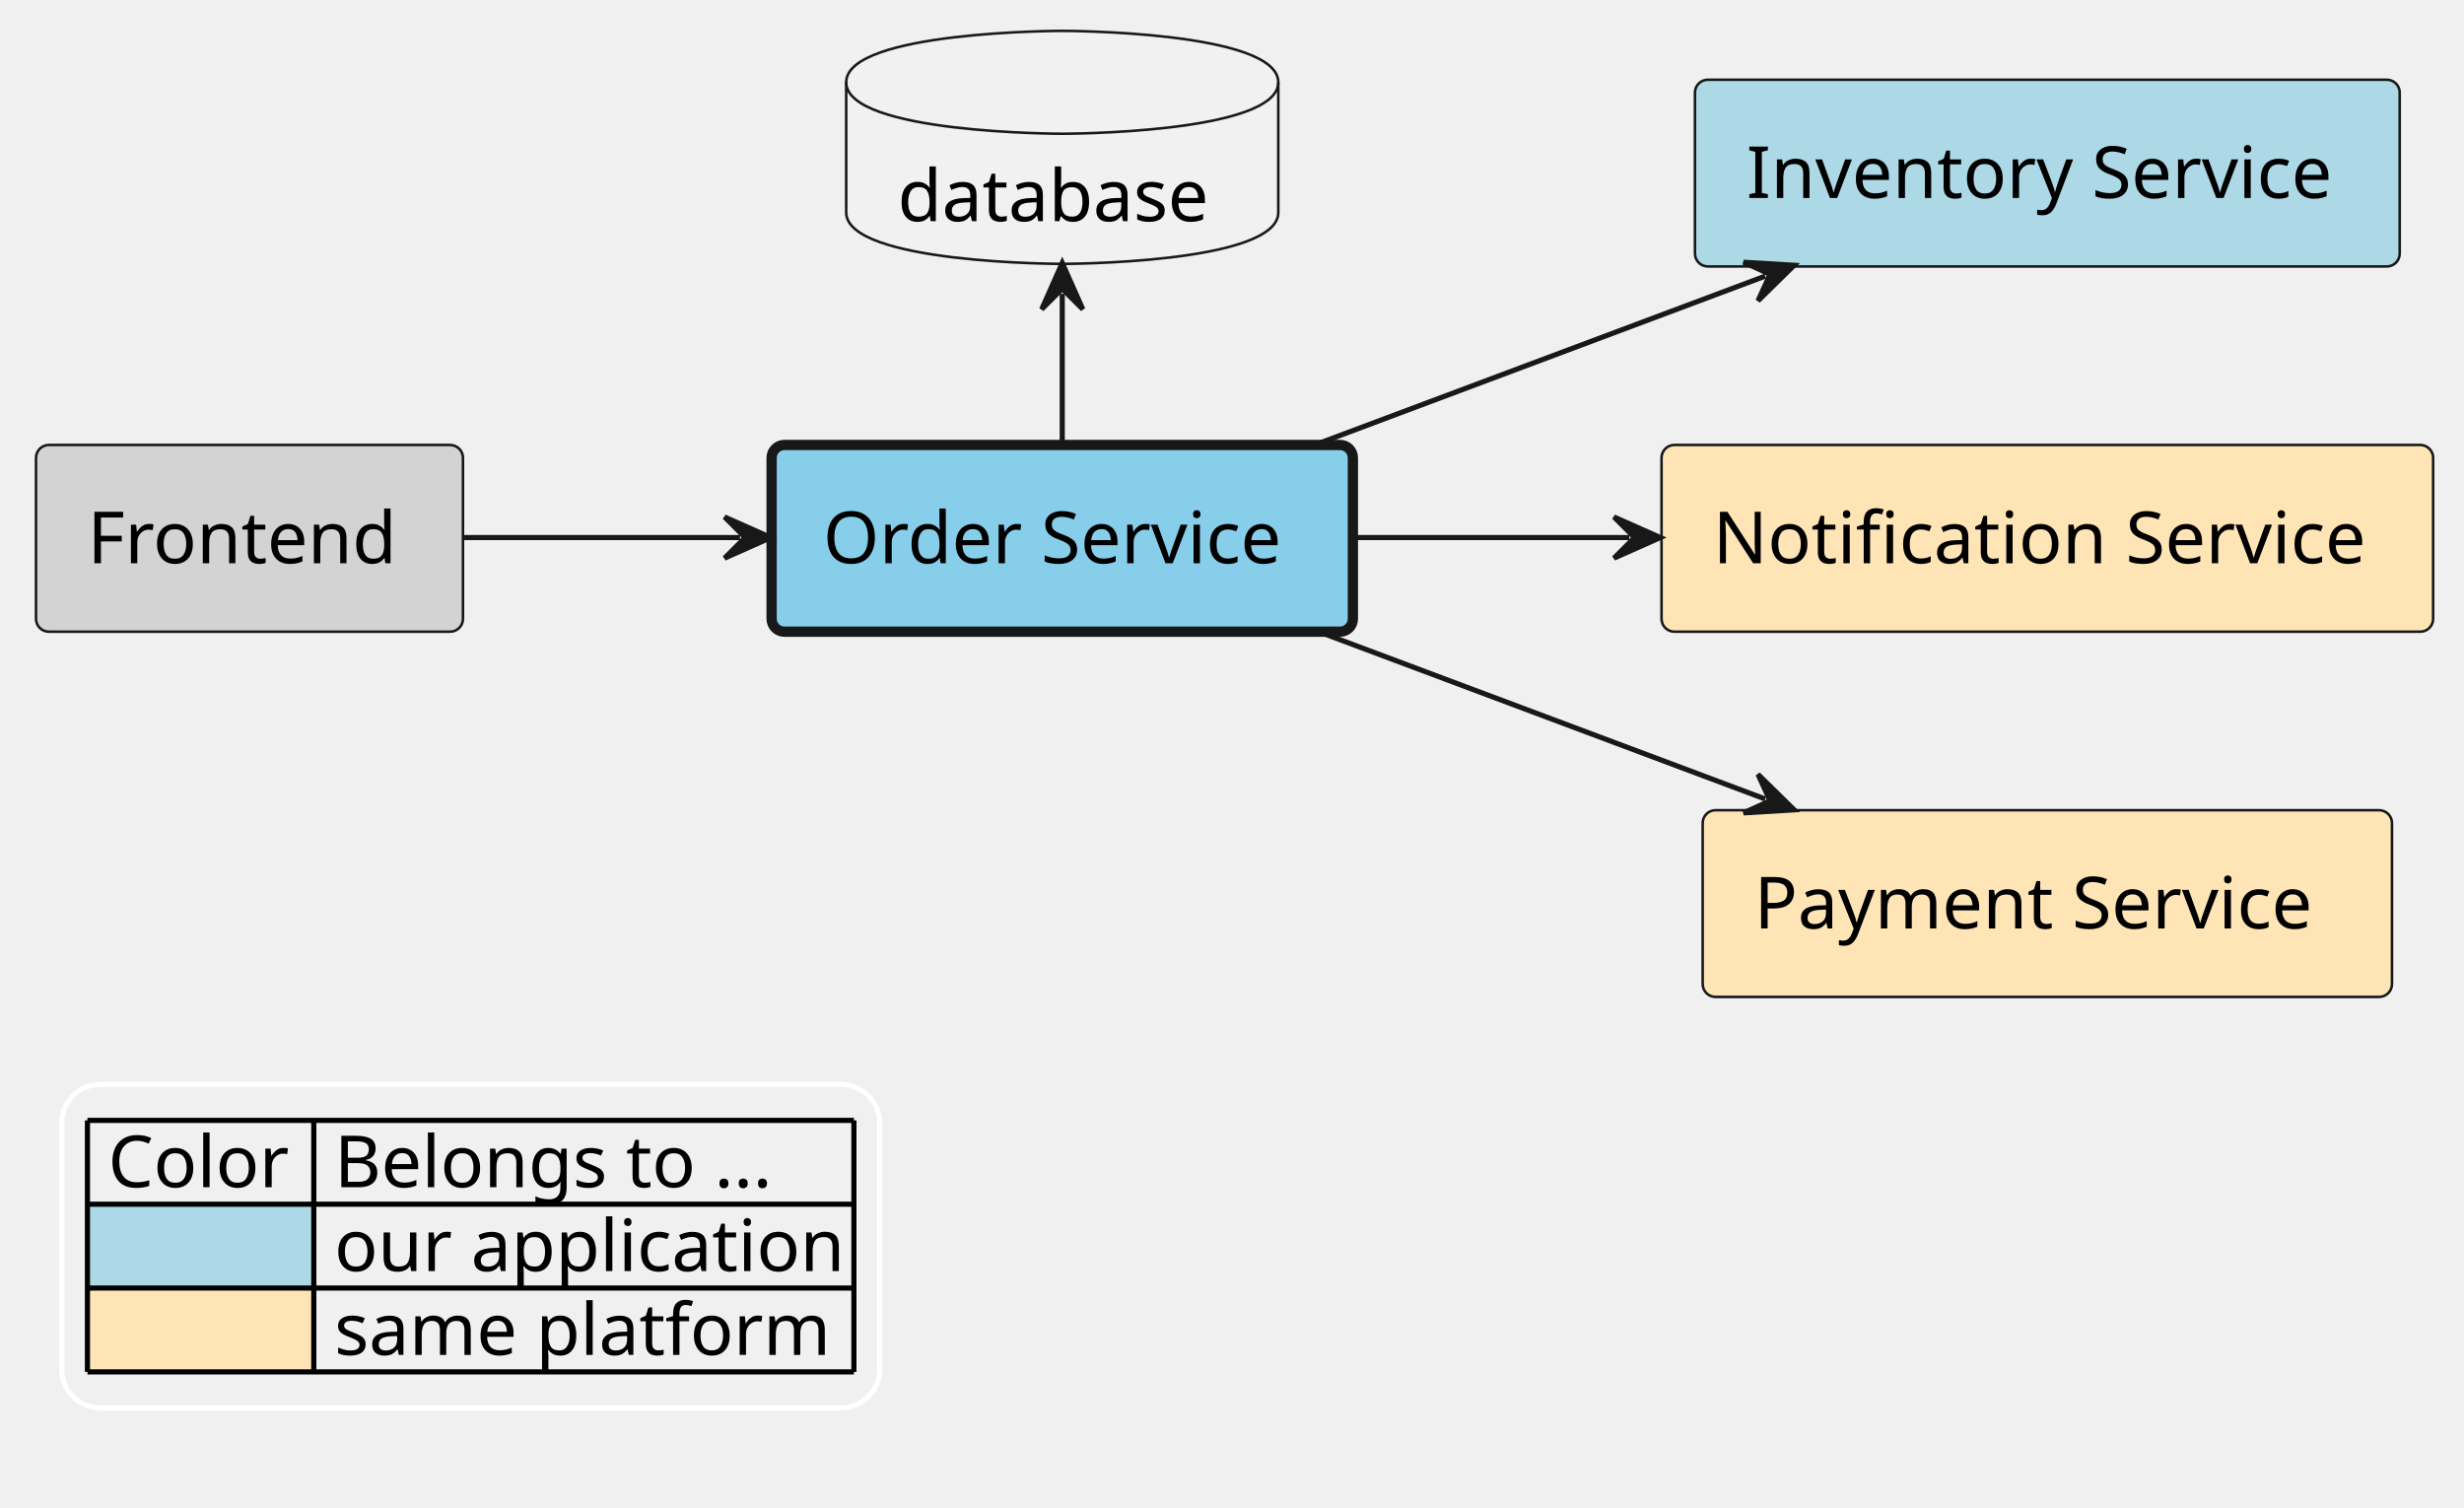
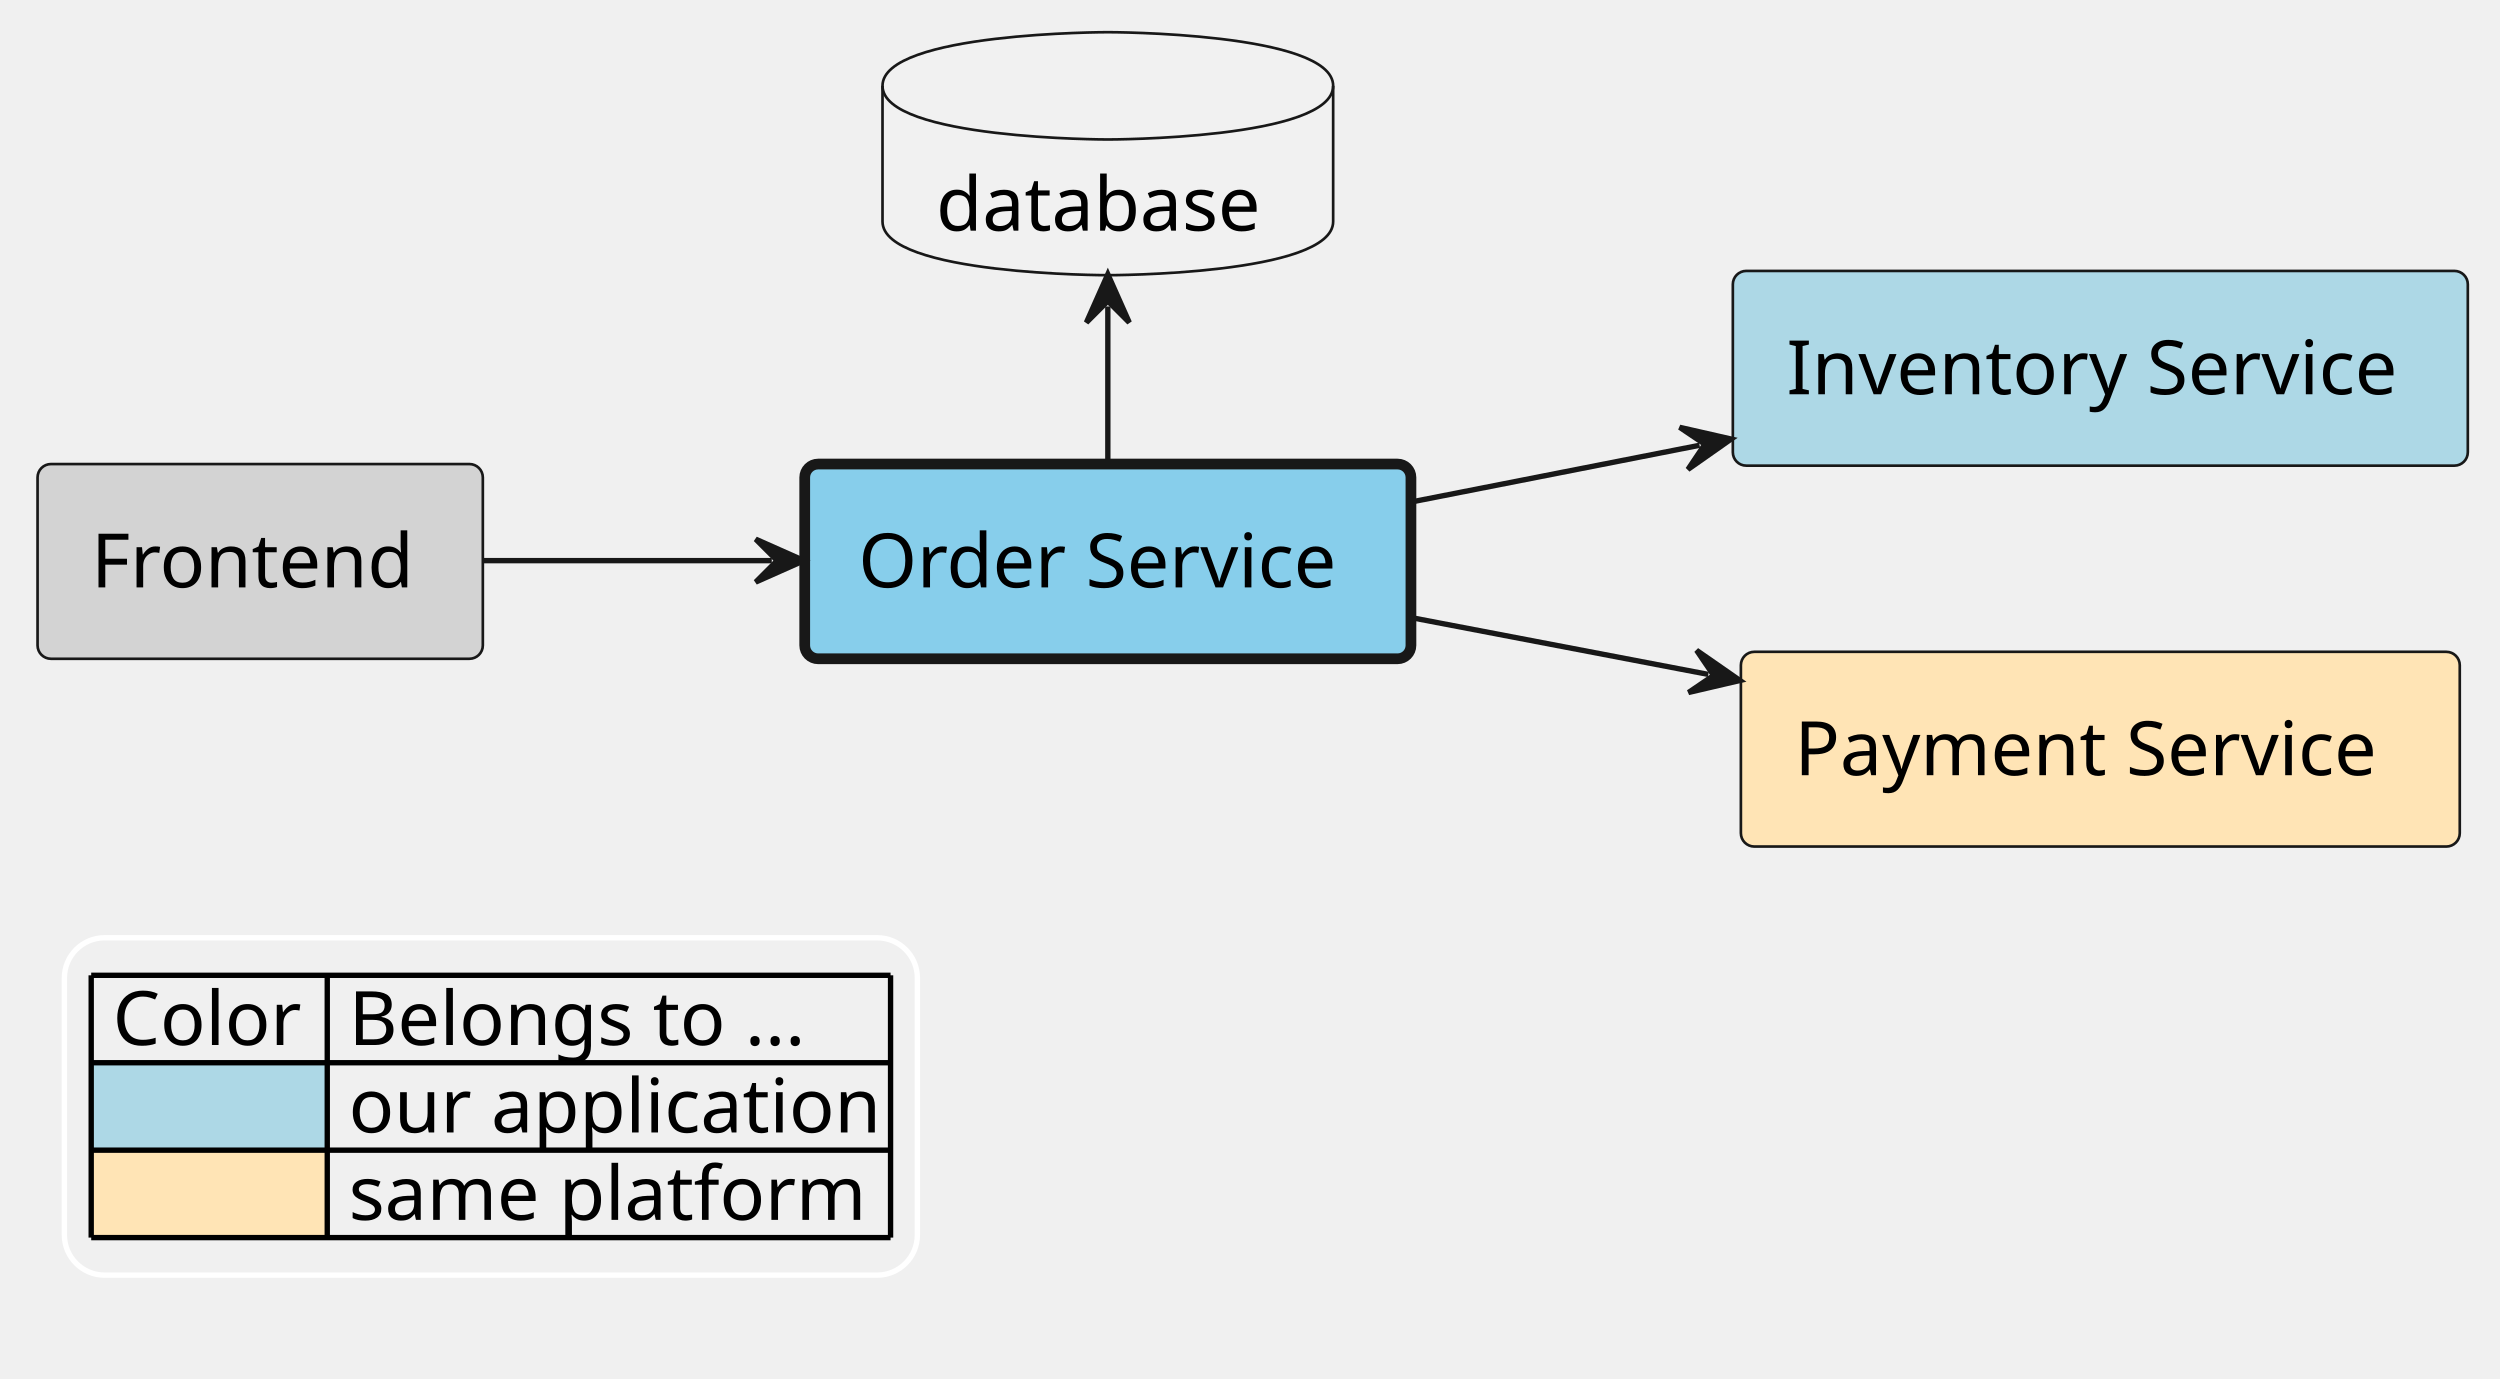
- <svg xmlns="http://www.w3.org/2000/svg" contentStyleType="text/css" height="293px" preserveAspectRatio="none" style="width:479px;height:293px;background:#FFFFFF;" version="1.1" viewBox="0 0 479 293" width="479px" zoomAndPan="magnify">
+ <svg xmlns="http://www.w3.org/2000/svg" contentStyleType="text/css" height="257px" preserveAspectRatio="none" style="width:466px;height:257px;background:#FFFFFF;" version="1.1" viewBox="0 0 466 257" width="466px" zoomAndPan="magnify">
  <defs />
  <g>
    <g id="elem_platform__application__frontend">
      <rect fill="#D3D3D3" height="36.297" rx="2.5" ry="2.5" style="stroke:#181818;stroke-width:0.5;" width="83" x="7" y="86.5" />
      <text fill="#000000" font-family="sans-serif" font-size="14" lengthAdjust="spacing" textLength="63" x="17" y="109.495">Frontend</text>
    </g>
    <g id="elem_platform__application__order_service">
      <rect fill="#87CEEB" height="36.297" rx="2.5" ry="2.5" style="stroke:#181818;stroke-width:2.0;" width="113" x="150" y="86.5" />
      <text fill="#000000" font-family="sans-serif" font-size="14" lengthAdjust="spacing" textLength="93" x="160" y="109.495">Order Service</text>
    </g>
    <g id="elem_platform__application__order_database">
      <path d="M164.5,16 C164.5,6 206.5,6 206.5,6 C206.5,6 248.5,6 248.5,16 L248.5,41.297 C248.5,51.297 206.5,51.297 206.5,51.297 C206.5,51.297 164.5,51.297 164.5,41.297 L164.5,16 " fill="#F1F1F1" style="stroke:#181818;stroke-width:0.5;" />
      <path d="M164.5,16 C164.5,26 206.5,26 206.5,26 C206.5,26 248.5,26 248.5,16 " fill="none" style="stroke:#181818;stroke-width:0.5;" />
      <text fill="#000000" font-family="sans-serif" font-size="14" lengthAdjust="spacing" textLength="64" x="174.5" y="42.995">database</text>
    </g>
    <g id="elem_platform__application__inventory_service">
-       <rect fill="#ADD8E6" height="36.297" rx="2.5" ry="2.5" style="stroke:#181818;stroke-width:0.5;" width="137" x="329.5" y="15.5" />
-       <text fill="#000000" font-family="sans-serif" font-size="14" lengthAdjust="spacing" textLength="117" x="339.5" y="38.495">Inventory Service</text>
-     </g>
-     <g id="elem_platform__notification_service">
-       <rect fill="#FFE4B5" height="36.297" rx="2.5" ry="2.5" style="stroke:#181818;stroke-width:0.5;" width="150" x="323" y="86.5" />
-       <text fill="#000000" font-family="sans-serif" font-size="14" lengthAdjust="spacing" textLength="130" x="333" y="109.495">Notification Service</text>
+       <rect fill="#ADD8E6" height="36.297" rx="2.5" ry="2.5" style="stroke:#181818;stroke-width:0.5;" width="137" x="323" y="50.5" />
+       <text fill="#000000" font-family="sans-serif" font-size="14" lengthAdjust="spacing" textLength="117" x="333" y="73.495">Inventory Service</text>
    </g>
    <g id="elem_platform__payment_service">
-       <rect fill="#FFE4B5" height="36.297" rx="2.5" ry="2.5" style="stroke:#181818;stroke-width:0.5;" width="134" x="331" y="157.5" />
-       <text fill="#000000" font-family="sans-serif" font-size="14" lengthAdjust="spacing" textLength="114" x="341" y="180.495">Payment Service</text>
+       <rect fill="#FFE4B5" height="36.297" rx="2.5" ry="2.5" style="stroke:#181818;stroke-width:0.5;" width="134" x="324.5" y="121.5" />
+       <text fill="#000000" font-family="sans-serif" font-size="14" lengthAdjust="spacing" textLength="114" x="334.5" y="144.495">Payment Service</text>
    </g>
    <g id="link_platform__application__frontend_platform__application__order_service">
      <path d="M90.08,104.5 C108.32,104.5 124.13,104.5 143.86,104.5 " fill="none" id="platform__application__frontend-to-platform__application__order_service" style="stroke:#181818;stroke-width:1.0;" />
      <polygon fill="#181818" points="149.86,104.5,140.86,100.5,144.86,104.5,140.86,108.5,149.86,104.5" style="stroke:#181818;stroke-width:1.0;" />
    </g>
    <g id="link_platform__application__order_database_platform__application__order_service">
      <path d="M206.5,57.12 C206.5,57.12 206.5,79.17 206.5,79.17 C206.5,79.17 206.5,82.3 206.5,86.36 " fill="none" id="platform__application__order_database-backto-platform__application__order_service" style="stroke:#181818;stroke-width:1.0;" />
      <polygon fill="#181818" points="206.5,51.12,202.5,60.12,206.5,56.12,210.5,60.12,206.5,51.12" style="stroke:#181818;stroke-width:1.0;" />
    </g>
-     <g id="link_platform__application__order_service_platform__notification_service">
-       <path d="M263.08,104.5 C281.75,104.5 296.89,104.5 316.76,104.5 " fill="none" id="platform__application__order_service-to-platform__notification_service" style="stroke:#181818;stroke-width:1.0;" />
-       <polygon fill="#181818" points="322.76,104.5,313.76,100.5,317.76,104.5,313.76,108.5,322.76,104.5" style="stroke:#181818;stroke-width:1.0;" />
-     </g>
    <g id="link_platform__application__order_service_platform__application__inventory_service">
-       <path d="M255.81,86.4 C284.32,75.72 314.661,64.344 343.161,53.674 " fill="none" id="platform__application__order_service-to-platform__application__inventory_service" style="stroke:#181818;stroke-width:1.0;" />
-       <polygon fill="#181818" points="348.78,51.57,338.949,50.98,344.097,53.323,341.754,58.472,348.78,51.57" style="stroke:#181818;stroke-width:1.0;" />
+       <path d="M263.4,93.5 C282.11,89.82 297.283,86.838 316.803,82.998 " fill="none" id="platform__application__order_service-to-platform__application__inventory_service" style="stroke:#181818;stroke-width:1.0;" />
+       <polygon fill="#181818" points="322.69,81.84,313.087,79.652,317.784,82.805,314.631,87.502,322.69,81.84" style="stroke:#181818;stroke-width:1.0;" />
    </g>
    <g id="link_platform__application__order_service_platform__payment_service">
-       <path d="M255.81,122.6 C284.32,133.28 314.661,144.656 343.161,155.326 " fill="none" id="platform__application__order_service-to-platform__payment_service" style="stroke:#181818;stroke-width:1.0;" />
-       <polygon fill="#181818" points="348.78,157.43,341.754,150.528,344.097,155.677,338.949,158.02,348.78,157.43" style="stroke:#181818;stroke-width:1.0;" />
+       <path d="M263.4,115.19 C282.64,118.87 298.467,121.893 318.437,125.713 " fill="none" id="platform__application__order_service-to-platform__payment_service" style="stroke:#181818;stroke-width:1.0;" />
+       <polygon fill="#181818" points="324.33,126.84,316.242,121.22,319.419,125.901,314.739,129.078,324.33,126.84" style="stroke:#181818;stroke-width:1.0;" />
    </g>
-     <rect fill="none" height="62.891" id="_legend" rx="7.5" ry="7.5" style="stroke:#FFFFFF;stroke-width:1.0;" width="159" x="12" y="210.797" />
-     <text fill="#000000" font-family="sans-serif" font-size="14" lengthAdjust="spacing" textLength="36" x="21" y="230.792">Color</text>
-     <text fill="#000000" font-family="sans-serif" font-size="14" lengthAdjust="spacing" textLength="91" x="65" y="230.792">Belongs to ...</text>
-     <rect fill="#ADD8E6" height="16.297" style="stroke:none;stroke-width:1.0;" width="44" x="17" y="234.094" />
-     <text fill="#000000" font-family="sans-serif" font-size="14" lengthAdjust="spacing" textLength="4" x="17" y="247.089"> </text>
-     <text fill="#000000" font-family="sans-serif" font-size="14" lengthAdjust="spacing" textLength="101" x="65" y="247.089">our application</text>
-     <rect fill="#FFE4B5" height="16.297" style="stroke:none;stroke-width:1.0;" width="44" x="17" y="250.391" />
-     <text fill="#000000" font-family="sans-serif" font-size="14" lengthAdjust="spacing" textLength="4" x="17" y="263.386"> </text>
-     <text fill="#000000" font-family="sans-serif" font-size="14" lengthAdjust="spacing" textLength="98" x="65" y="263.386">same platform</text>
-     <line style="stroke:#000000;stroke-width:1.0;" x1="17" x2="166" y1="217.797" y2="217.797" />
-     <line style="stroke:#000000;stroke-width:1.0;" x1="17" x2="166" y1="234.094" y2="234.094" />
-     <line style="stroke:#000000;stroke-width:1.0;" x1="17" x2="166" y1="250.391" y2="250.391" />
-     <line style="stroke:#000000;stroke-width:1.0;" x1="17" x2="166" y1="266.688" y2="266.688" />
-     <line style="stroke:#000000;stroke-width:1.0;" x1="17" x2="17" y1="217.797" y2="266.688" />
-     <line style="stroke:#000000;stroke-width:1.0;" x1="61" x2="61" y1="217.797" y2="266.688" />
-     <line style="stroke:#000000;stroke-width:1.0;" x1="166" x2="166" y1="217.797" y2="266.688" />
+     <rect fill="none" height="62.891" id="_legend" rx="7.5" ry="7.5" style="stroke:#FFFFFF;stroke-width:1.0;" width="159" x="12" y="174.797" />
+     <text fill="#000000" font-family="sans-serif" font-size="14" lengthAdjust="spacing" textLength="36" x="21" y="194.792">Color</text>
+     <text fill="#000000" font-family="sans-serif" font-size="14" lengthAdjust="spacing" textLength="91" x="65" y="194.792">Belongs to ...</text>
+     <rect fill="#ADD8E6" height="16.297" style="stroke:none;stroke-width:1.0;" width="44" x="17" y="198.094" />
+     <text fill="#000000" font-family="sans-serif" font-size="14" lengthAdjust="spacing" textLength="4" x="17" y="211.089"> </text>
+     <text fill="#000000" font-family="sans-serif" font-size="14" lengthAdjust="spacing" textLength="101" x="65" y="211.089">our application</text>
+     <rect fill="#FFE4B5" height="16.297" style="stroke:none;stroke-width:1.0;" width="44" x="17" y="214.391" />
+     <text fill="#000000" font-family="sans-serif" font-size="14" lengthAdjust="spacing" textLength="4" x="17" y="227.386"> </text>
+     <text fill="#000000" font-family="sans-serif" font-size="14" lengthAdjust="spacing" textLength="98" x="65" y="227.386">same platform</text>
+     <line style="stroke:#000000;stroke-width:1.0;" x1="17" x2="166" y1="181.797" y2="181.797" />
+     <line style="stroke:#000000;stroke-width:1.0;" x1="17" x2="166" y1="198.094" y2="198.094" />
+     <line style="stroke:#000000;stroke-width:1.0;" x1="17" x2="166" y1="214.391" y2="214.391" />
+     <line style="stroke:#000000;stroke-width:1.0;" x1="17" x2="166" y1="230.688" y2="230.688" />
+     <line style="stroke:#000000;stroke-width:1.0;" x1="17" x2="17" y1="181.797" y2="230.688" />
+     <line style="stroke:#000000;stroke-width:1.0;" x1="61" x2="61" y1="181.797" y2="230.688" />
+     <line style="stroke:#000000;stroke-width:1.0;" x1="166" x2="166" y1="181.797" y2="230.688" />
  </g>
</svg>
